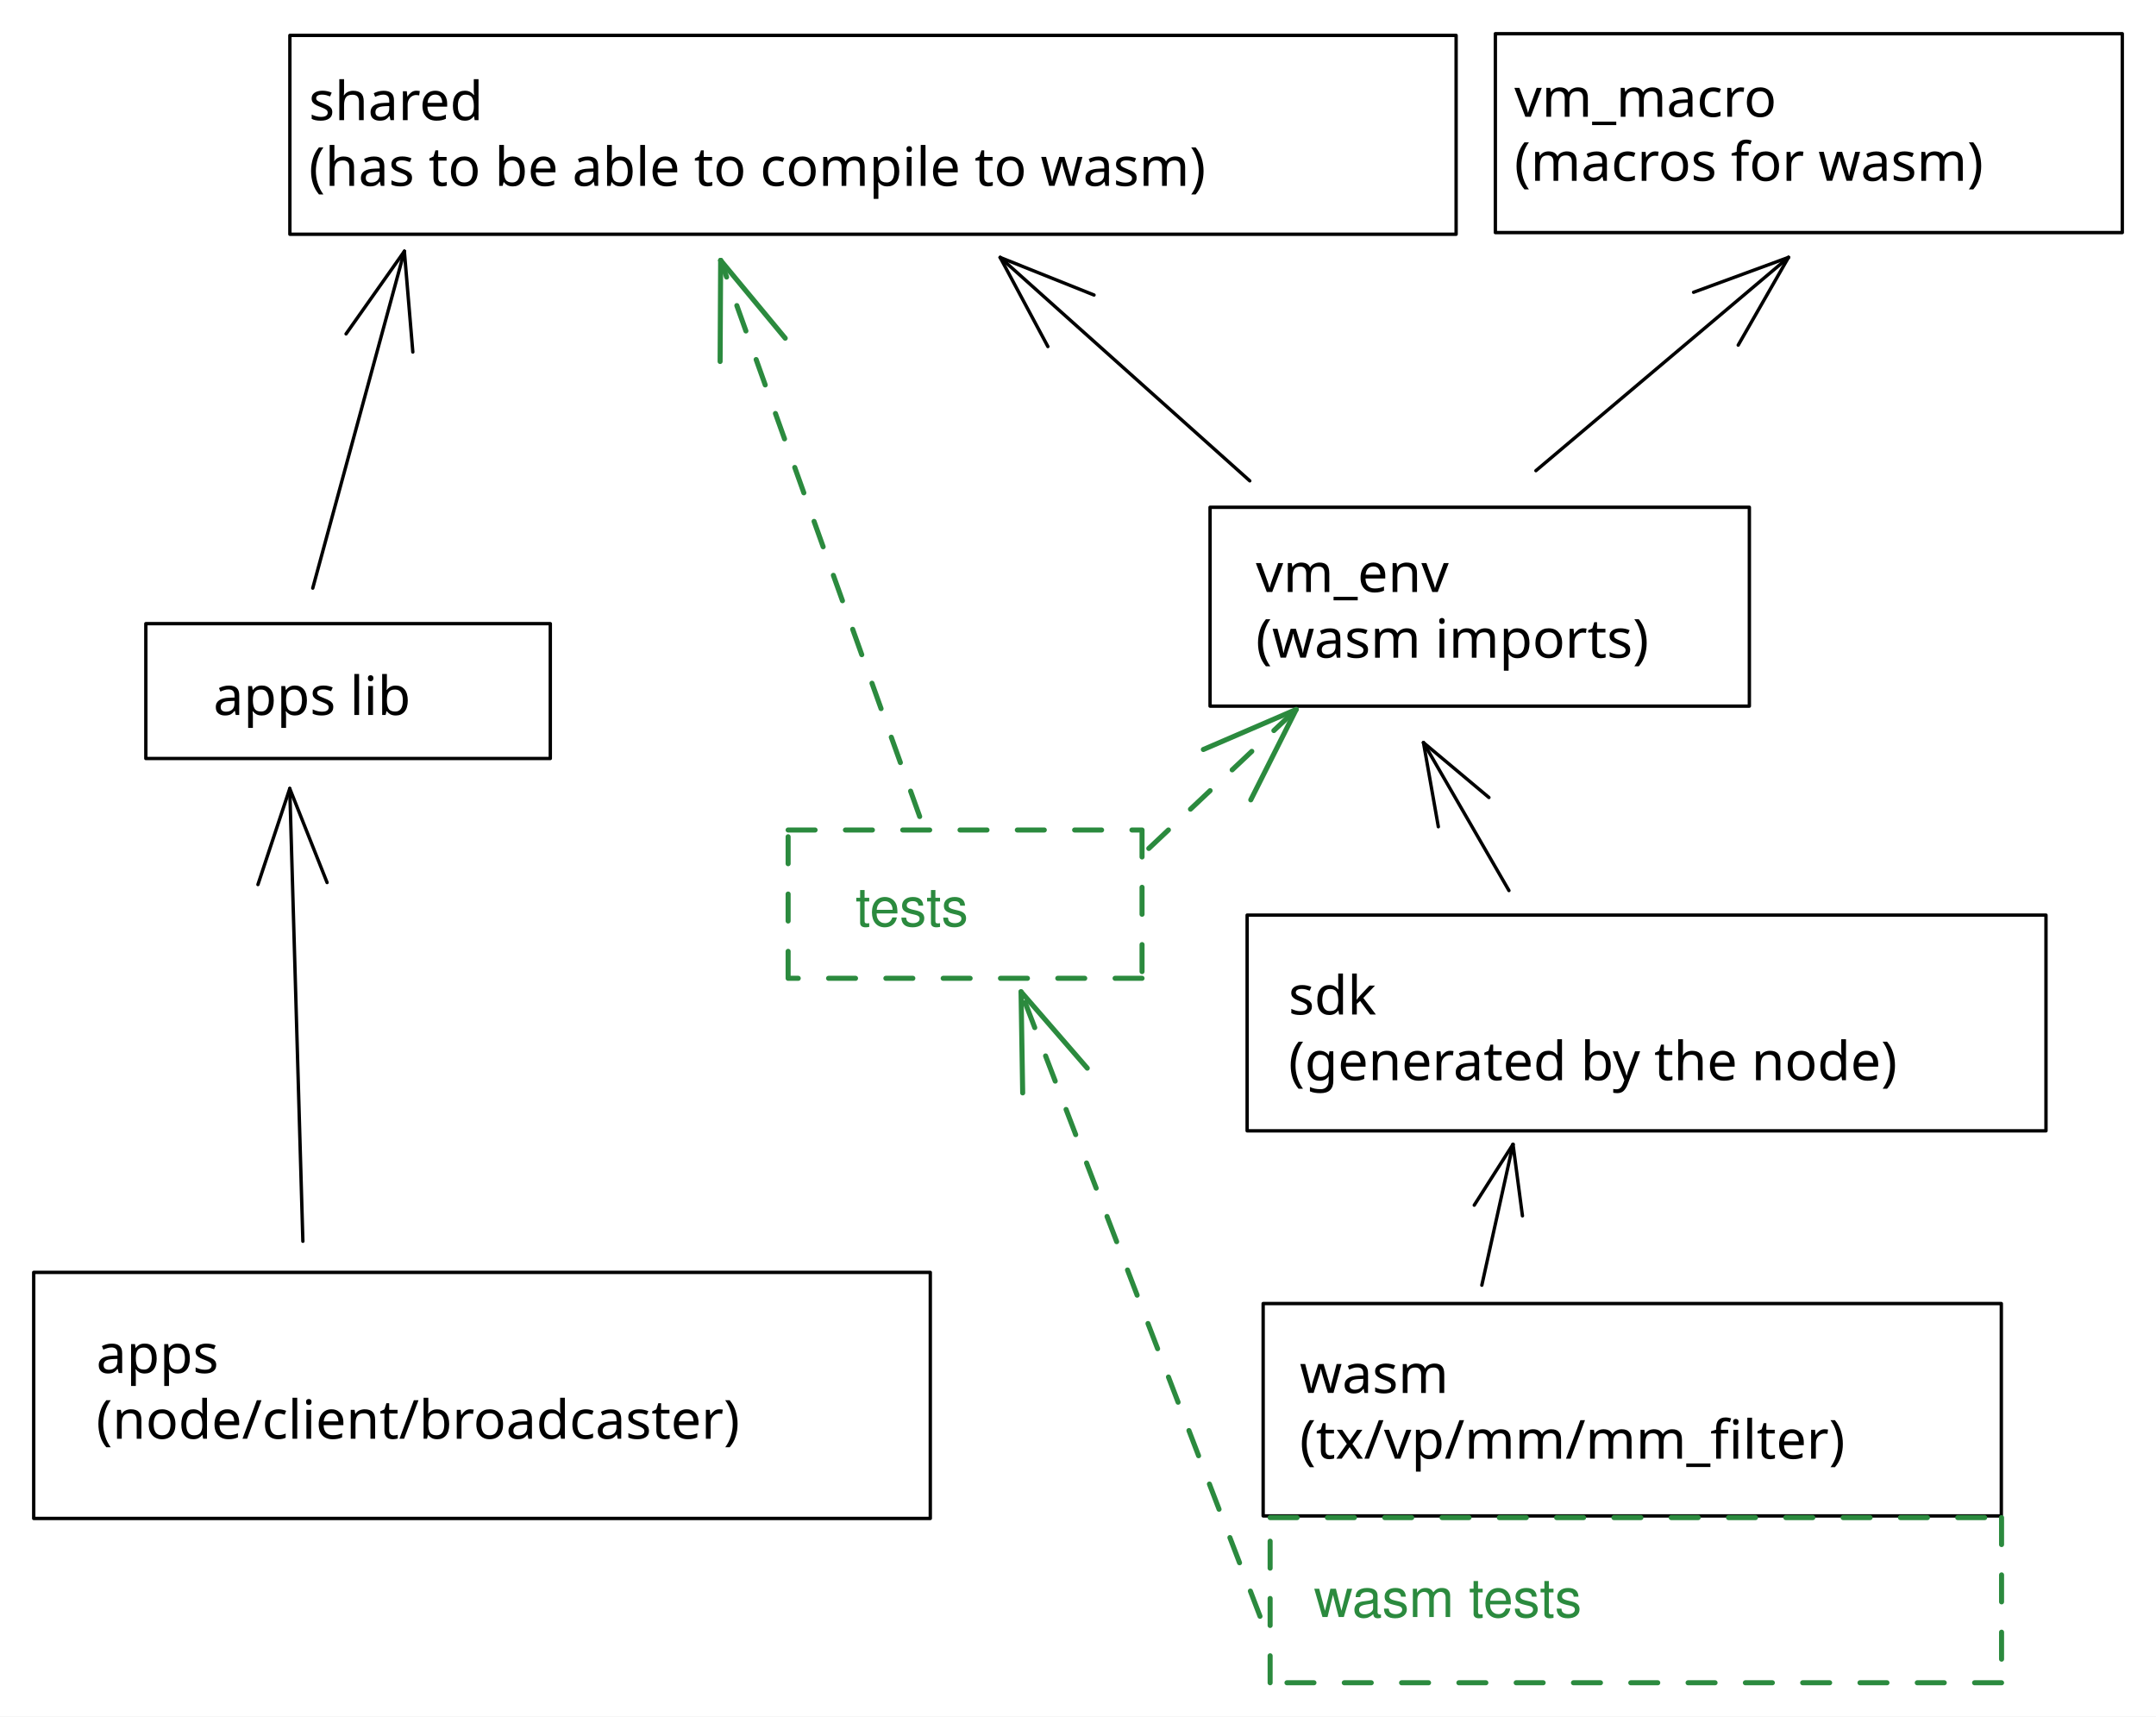
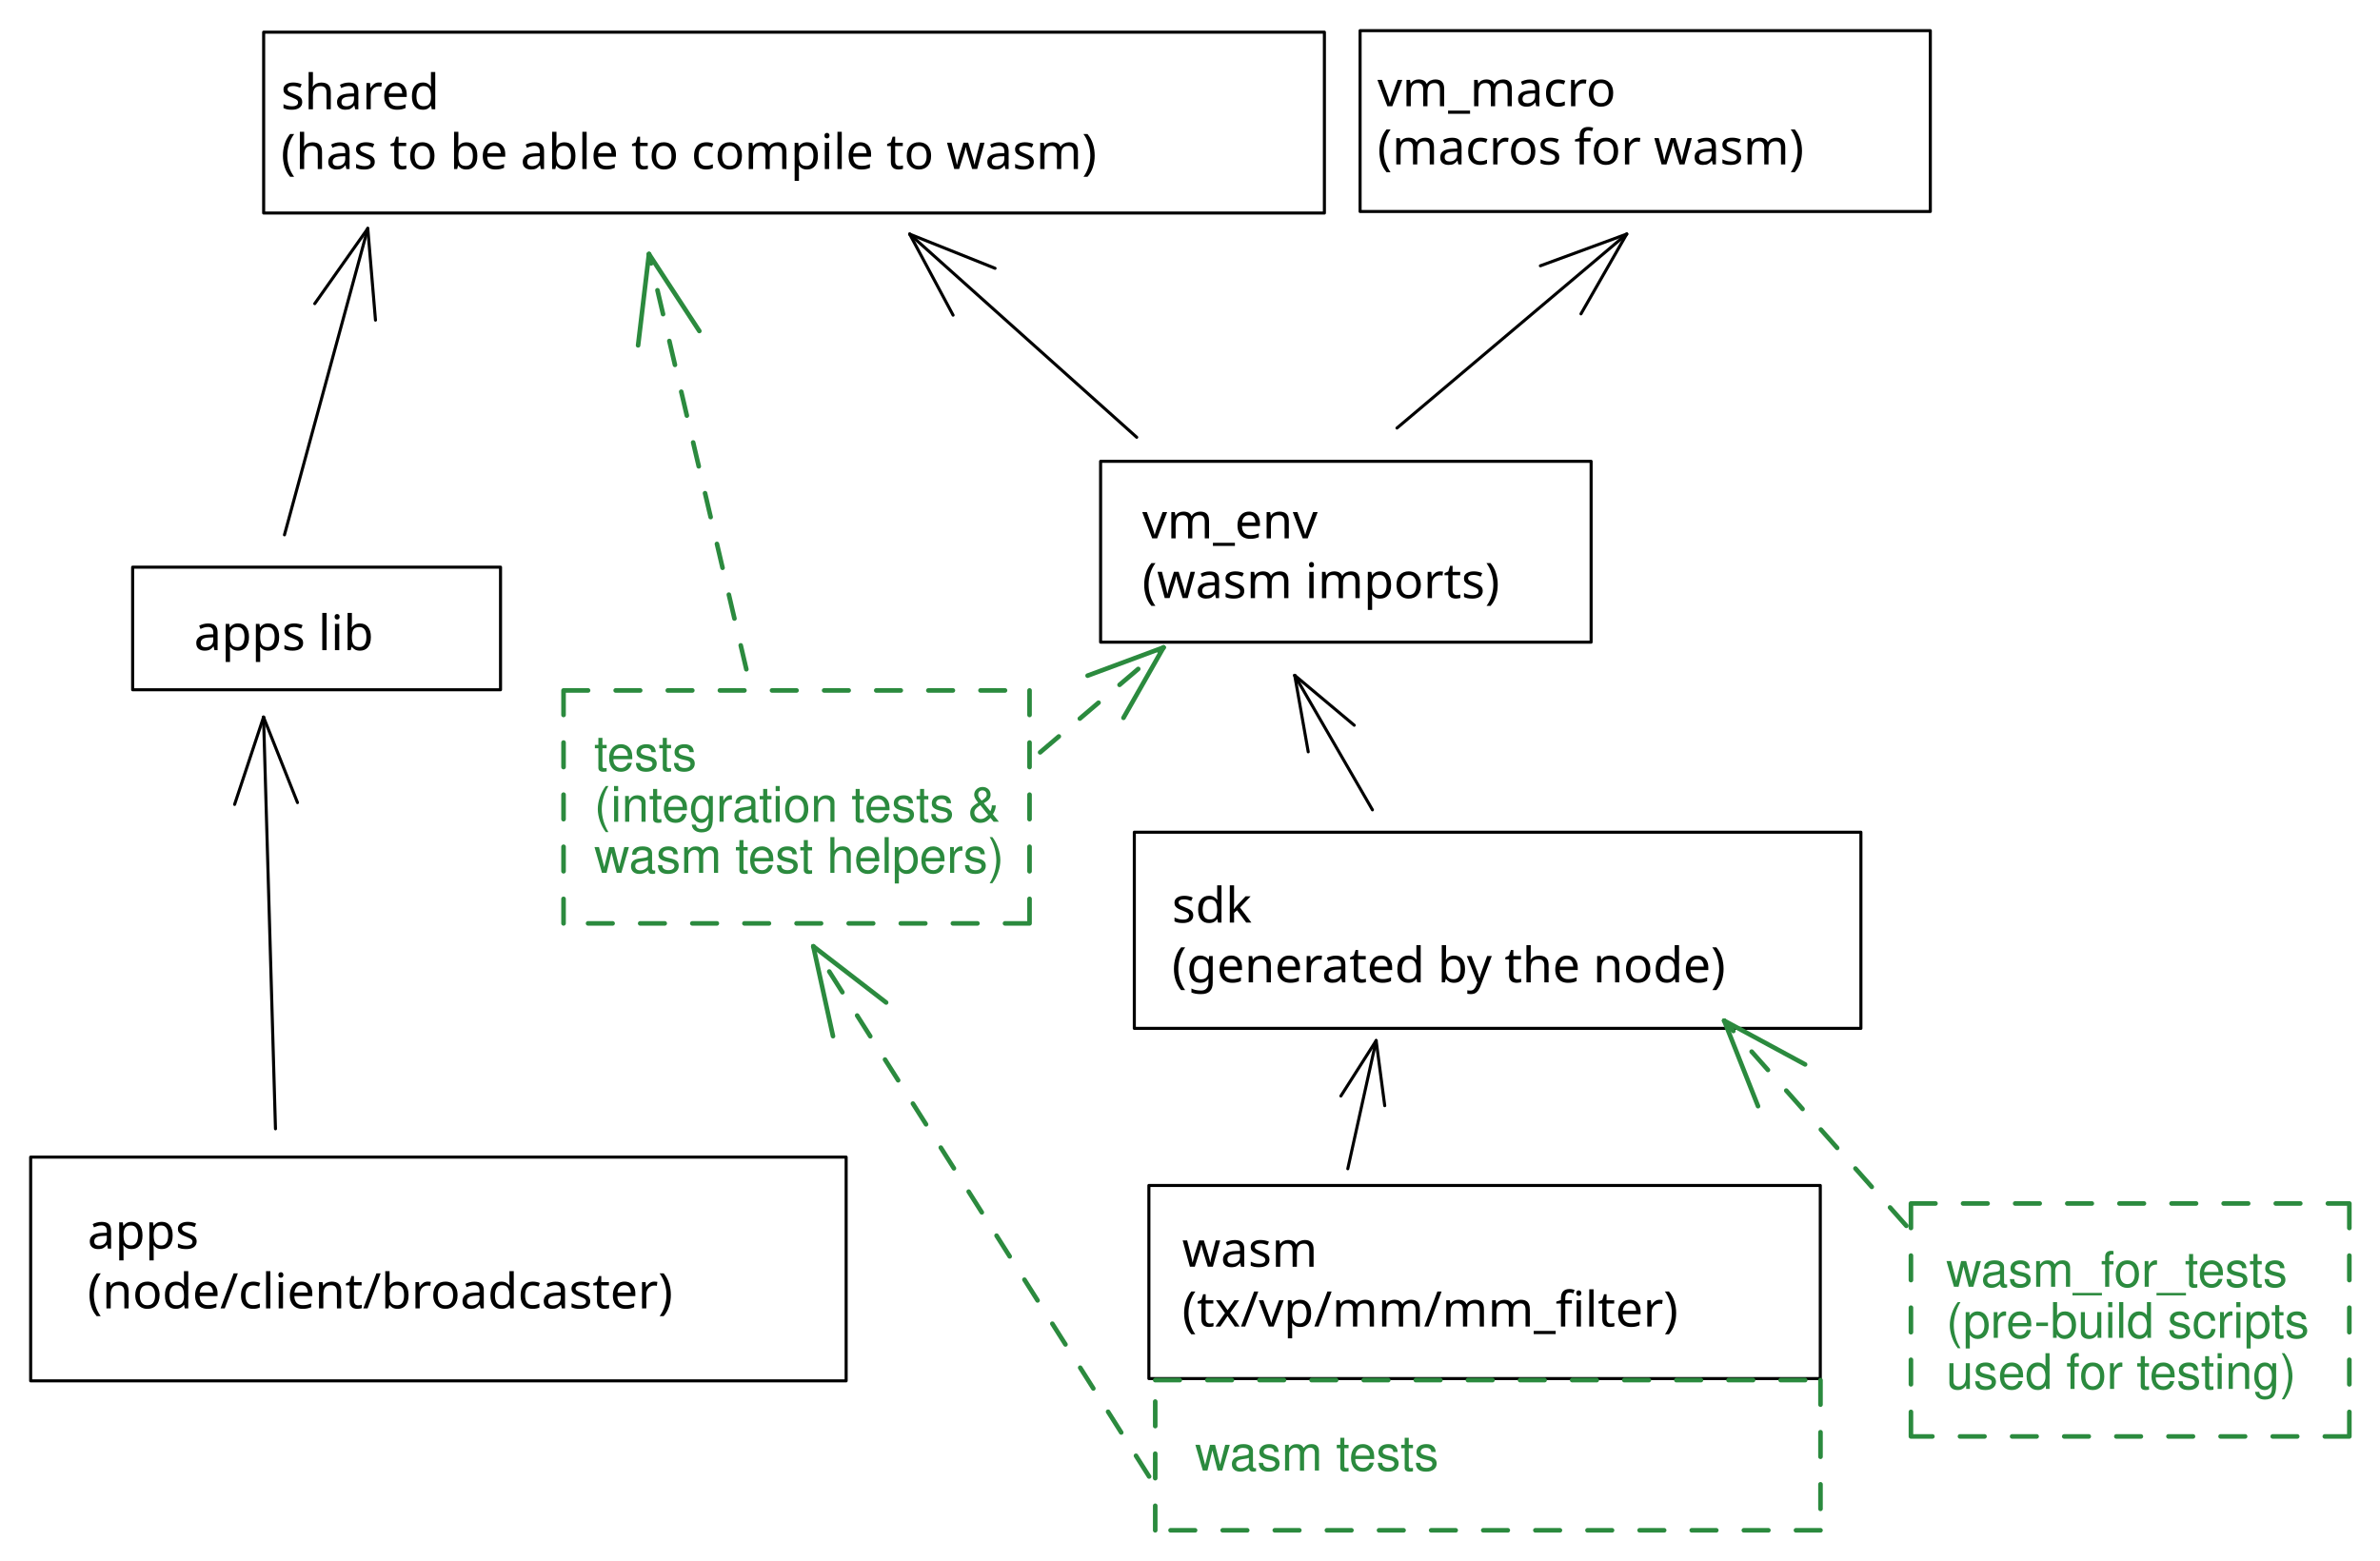
- <svg xmlns="http://www.w3.org/2000/svg" version="1.1" viewBox="0 0 639.641 509.25" width="1279.282" height="1018.5">
+ <svg xmlns="http://www.w3.org/2000/svg" version="1.1" viewBox="0 0 776.321 509.25" width="1552.641" height="1018.5">
  <defs>
    <style>
      @font-face {
        font-family: "Virgil";
        src: url("https://excalidraw.com/Virgil.woff2");
      }
      @font-face {
        font-family: "Cascadia";
        src: url("https://excalidraw.com/Cascadia.woff2");
      }
    </style>
  </defs>
-   <rect x="0" y="0" width="639.641" height="509.25" fill="#ffffff" />
+   <rect x="0" y="0" width="776.321" height="509.25" fill="#ffffff" />
  <g stroke-linecap="round">
    <g transform="translate(370.7839 142.6577) rotate(0 -37.0308 -33.14084)">
      <path d="M0 0 C-12.34 -11.05, -61.72 -55.23, -74.06 -66.28 M0 0 C-12.34 -11.05, -61.72 -55.23, -74.06 -66.28" stroke="#000000" stroke-width="1" fill="none" />
    </g>
    <g transform="translate(370.7839 142.6577) rotate(0 -37.0308 -33.14084)">
      <path d="M-46.21 -55.13 C-51.92 -57.41, -57.63 -59.7, -74.06 -66.28 M-46.21 -55.13 C-53.65 -58.11, -61.09 -61.09, -74.06 -66.28" stroke="#000000" stroke-width="1" fill="none" />
    </g>
    <g transform="translate(370.7839 142.6577) rotate(0 -37.0308 -33.14084)">
      <path d="M-59.9 -39.84 C-62.8 -45.26, -65.7 -50.67, -74.06 -66.28 M-59.9 -39.84 C-63.68 -46.9, -67.46 -53.96, -74.06 -66.28" stroke="#000000" stroke-width="1" fill="none" />
    </g>
  </g>
  <g transform="translate(382.2825 285.4824) rotate(0 112.5 19.5)">
    <text x="0" y="15.5" font-family="Cascadia, Segoe UI Emoji" font-size="16px" fill="#000000" text-anchor="start" style="white-space: pre;" direction="ltr">sdk</text>
    <text x="0" y="35" font-family="Cascadia, Segoe UI Emoji" font-size="16px" fill="#000000" text-anchor="start" style="white-space: pre;" direction="ltr">(generated by the node) </text>
  </g>
  <g stroke-linecap="round">
    <g transform="translate(89.85557 368.2644) rotate(0 -1.946559 -67.15396)">
      <path d="M0 0 C-0.65 -22.38, -3.24 -111.92, -3.89 -134.31 M0 0 C-0.65 -22.38, -3.24 -111.92, -3.89 -134.31" stroke="#000000" stroke-width="1" fill="none" />
    </g>
    <g transform="translate(89.85557 368.2644) rotate(0 -1.946559 -67.15396)">
      <path d="M7.18 -106.43 C3.6 -115.44, 0.02 -124.45, -3.89 -134.31 M7.18 -106.43 C3.06 -116.8, -1.06 -127.17, -3.89 -134.31" stroke="#000000" stroke-width="1" fill="none" />
    </g>
    <g transform="translate(89.85557 368.2644) rotate(0 -1.946559 -67.15396)">
      <path d="M-13.33 -105.83 C-10.28 -115.03, -7.23 -124.24, -3.89 -134.31 M-13.33 -105.83 C-9.82 -116.43, -6.31 -127.02, -3.89 -134.31" stroke="#000000" stroke-width="1" fill="none" />
    </g>
  </g>
  <g stroke-linecap="round" transform="translate(10 377.5) rotate(0 133 36.5)">
    <path d="M0 0 C85.3 0, 170.6 0, 266 0 M0 0 C73.98 0, 147.95 0, 266 0 M266 0 C266 14.91, 266 29.81, 266 73 M266 0 C266 24.81, 266 49.62, 266 73 M266 73 C170.17 73, 74.34 73, 0 73 M266 73 C179.02 73, 92.03 73, 0 73 M0 73 C0 52.03, 0 31.06, 0 0 M0 73 C0 57.58, 0 42.15, 0 0" stroke="#000000" stroke-width="1" fill="none" />
  </g>
  <g transform="translate(28.55373 391.851) rotate(0 117.5 19.5)">
    <text x="0" y="15.5" font-family="Cascadia, Segoe UI Emoji" font-size="16px" fill="#000000" text-anchor="start" style="white-space: pre;" direction="ltr">apps </text>
    <text x="0" y="35" font-family="Cascadia, Segoe UI Emoji" font-size="16px" fill="#000000" text-anchor="start" style="white-space: pre;" direction="ltr">(node/client/broadcaster)</text>
  </g>
  <g transform="translate(91.64598 20.14904) rotate(0 164 19.5)">
    <text x="0" y="15.5" font-family="Cascadia, Segoe UI Emoji" font-size="16px" fill="#000000" text-anchor="start" style="white-space: pre;" direction="ltr">shared</text>
    <text x="0" y="35" font-family="Cascadia, Segoe UI Emoji" font-size="16px" fill="#000000" text-anchor="start" style="white-space: pre;" direction="ltr">(has to be able to compile to wasm)</text>
  </g>
  <g transform="translate(385.6009 397.7729) rotate(0 94 19.5)">
    <text x="0" y="15.5" font-family="Cascadia, Segoe UI Emoji" font-size="16px" fill="#000000" text-anchor="start" style="white-space: pre;" direction="ltr">wasm</text>
    <text x="0" y="35" font-family="Cascadia, Segoe UI Emoji" font-size="16px" fill="#000000" text-anchor="start" style="white-space: pre;" direction="ltr">(tx/vp/mm/mm_filter)</text>
  </g>
  <g transform="translate(372.5841 160.1389) rotate(0 65.5 19.5)">
    <text x="0" y="15.5" font-family="Cascadia, Segoe UI Emoji" font-size="16px" fill="#000000" text-anchor="start" style="white-space: pre;" direction="ltr">vm_env</text>
    <text x="0" y="35" font-family="Cascadia, Segoe UI Emoji" font-size="16px" fill="#000000" text-anchor="start" style="white-space: pre;" direction="ltr">(wasm imports)</text>
  </g>
  <g stroke-linecap="round">
    <g transform="translate(439.6283 381.3002) rotate(0 4.623018 -20.90299)">
      <path d="M0 0 C1.54 -6.97, 7.71 -34.84, 9.25 -41.81 M0 0 C1.54 -6.97, 7.71 -34.84, 9.25 -41.81" stroke="#000000" stroke-width="1" fill="none" />
    </g>
    <g transform="translate(439.6283 381.3002) rotate(0 4.623018 -20.90299)">
      <path d="M12.05 -20.58 C11.42 -25.37, 10.79 -30.15, 9.25 -41.81 M12.05 -20.58 C11 -28.53, 9.95 -36.48, 9.25 -41.81" stroke="#000000" stroke-width="1" fill="none" />
    </g>
    <g transform="translate(439.6283 381.3002) rotate(0 4.623018 -20.90299)">
      <path d="M-2.25 -23.74 C0.34 -27.82, 2.94 -31.89, 9.25 -41.81 M-2.25 -23.74 C2.06 -30.51, 6.36 -37.27, 9.25 -41.81" stroke="#000000" stroke-width="1" fill="none" />
    </g>
  </g>
  <g stroke-linecap="round">
    <g transform="translate(435.7545 267.5987) rotate(331.6996 -0.7613487 -25.32967)">
      <path d="M0 0 C-0.25 -8.44, -1.27 -42.22, -1.52 -50.66 M0 0 C-0.25 -8.44, -1.27 -42.22, -1.52 -50.66" stroke="#000000" stroke-width="1" fill="none" />
    </g>
    <g transform="translate(435.7545 267.5987) rotate(331.6996 -0.7613487 -25.32967)">
      <path d="M7.86 -27.12 C5.5 -33.04, 3.14 -38.97, -1.52 -50.66 M7.86 -27.12 C4.95 -34.42, 2.04 -41.72, -1.52 -50.66" stroke="#000000" stroke-width="1" fill="none" />
    </g>
    <g transform="translate(435.7545 267.5987) rotate(331.6996 -0.7613487 -25.32967)">
      <path d="M-9.47 -26.6 C-7.47 -32.65, -5.47 -38.71, -1.52 -50.66 M-9.47 -26.6 C-7.01 -34.06, -4.54 -41.52, -1.52 -50.66" stroke="#000000" stroke-width="1" fill="none" />
    </g>
  </g>
  <g transform="translate(63.28531 196.1195) rotate(0 37.5 10)">
    <text x="0" y="16" font-family="Cascadia, Segoe UI Emoji" font-size="16px" fill="#000000" text-anchor="start" style="white-space: pre;" direction="ltr">apps lib</text>
  </g>
  <g stroke-linecap="round">
    <g transform="translate(92.78716 174.4895) rotate(0 13.59146 -49.97147)">
      <path d="M0 0 C4.53 -16.66, 22.65 -83.29, 27.18 -99.94 M0 0 C4.53 -16.66, 22.65 -83.29, 27.18 -99.94" stroke="#000000" stroke-width="1" fill="none" />
    </g>
    <g transform="translate(92.78716 174.4895) rotate(0 13.59146 -49.97147)">
      <path d="M29.69 -70.05 C28.85 -80, 28.02 -89.95, 27.18 -99.94 M29.69 -70.05 C29.11 -76.87, 28.54 -83.69, 27.18 -99.94" stroke="#000000" stroke-width="1" fill="none" />
    </g>
    <g transform="translate(92.78716 174.4895) rotate(0 13.59146 -49.97147)">
      <path d="M9.88 -75.43 C15.64 -83.59, 21.4 -91.75, 27.18 -99.94 M9.88 -75.43 C13.83 -81.03, 17.78 -86.62, 27.18 -99.94" stroke="#000000" stroke-width="1" fill="none" />
    </g>
  </g>
  <g stroke-linecap="round" transform="translate(86 10.5) rotate(0 173 29.5)">
    <path d="M0 0 C78.08 0, 156.15 0, 346 0 M0 0 C73.92 0, 147.85 0, 346 0 M346 0 C346 20.39, 346 40.79, 346 59 M346 0 C346 18.93, 346 37.86, 346 59 M346 59 C217.09 59, 88.19 59, 0 59 M346 59 C215.78 59, 85.56 59, 0 59 M0 59 C0 41.8, 0 24.6, 0 0 M0 59 C0 43.79, 0 28.59, 0 0" stroke="#000000" stroke-width="1" fill="none" />
  </g>
  <g stroke-linecap="round" transform="translate(43.26575 185.0315) rotate(0 60 20)">
    <path d="M0 0 C33.42 0, 66.84 0, 120 0 M0 0 C33.47 0, 66.94 0, 120 0 M120 0 C120 15.73, 120 31.47, 120 40 M120 0 C120 10.12, 120 20.24, 120 40 M120 40 C83.84 40, 47.68 40, 0 40 M120 40 C92.29 40, 64.58 40, 0 40 M0 40 C0 24.58, 0 9.16, 0 0 M0 40 C0 27.62, 0 15.25, 0 0" stroke="#000000" stroke-width="1" fill="none" />
  </g>
  <g stroke-linecap="round" transform="translate(359 150.5) rotate(0 80 29.5)">
    <path d="M0 0 C56.95 0, 113.91 0, 160 0 M0 0 C45.05 0, 90.1 0, 160 0 M160 0 C160 23.18, 160 46.36, 160 59 M160 0 C160 20.16, 160 40.33, 160 59 M160 59 C113.93 59, 67.87 59, 0 59 M160 59 C109.1 59, 58.21 59, 0 59 M0 59 C0 41.17, 0 23.33, 0 0 M0 59 C0 39.04, 0 19.07, 0 0" stroke="#000000" stroke-width="1" fill="none" />
  </g>
  <g stroke-linecap="round" transform="translate(370 271.5) rotate(0 118.5 32)">
    <path d="M0 0 C52.53 0, 105.05 0, 237 0 M0 0 C84.23 0, 168.45 0, 237 0 M237 0 C237 24.73, 237 49.46, 237 64 M237 0 C237 17.01, 237 34.02, 237 64 M237 64 C143.23 64, 49.46 64, 0 64 M237 64 C159.99 64, 82.98 64, 0 64 M0 64 C0 47.84, 0 31.68, 0 0 M0 64 C0 39.41, 0 14.83, 0 0" stroke="#000000" stroke-width="1" fill="none" />
  </g>
  <g stroke-linecap="round" transform="translate(374.7513 386.7486) rotate(0 109.5 31.5)">
    <path d="M0 0 C47.7 0, 95.4 0, 219 0 M0 0 C80.86 0, 161.71 0, 219 0 M219 0 C219 19.5, 219 39, 219 63 M219 0 C219 20.44, 219 40.89, 219 63 M219 63 C164.8 63, 110.61 63, 0 63 M219 63 C166.94 63, 114.88 63, 0 63 M0 63 C0 47.72, 0 32.45, 0 0 M0 63 C0 47.95, 0 32.91, 0 0" stroke="#000000" stroke-width="1" fill="none" />
  </g>
  <g transform="translate(449.2872 19.64904) rotate(0 79.5 19)">
    <text x="0" y="15" font-family="Cascadia, Segoe UI Emoji" font-size="16px" fill="#000000" text-anchor="start" style="white-space: pre;" direction="ltr">vm_macro</text>
    <text x="0" y="34" font-family="Cascadia, Segoe UI Emoji" font-size="16px" fill="#000000" text-anchor="start" style="white-space: pre;" direction="ltr">(macros for wasm)</text>
  </g>
  <g stroke-linecap="round" transform="translate(443.6412 10) rotate(0 93 29.5)">
    <path d="M0 0 C50.14 0, 100.27 0, 186 0 M0 0 C37.6 0, 75.21 0, 186 0 M186 0 C186 16.88, 186 33.75, 186 59 M186 0 C186 18.69, 186 37.37, 186 59 M186 59 C143.03 59, 100.05 59, 0 59 M186 59 C123.49 59, 60.97 59, 0 59 M0 59 C0 44.11, 0 29.22, 0 0 M0 59 C0 39.12, 0 19.24, 0 0" stroke="#000000" stroke-width="1" fill="none" />
  </g>
  <g stroke-linecap="round">
    <g transform="translate(455.672 139.6408) rotate(0 37.4692 -31.64084)">
      <path d="M0 0 C12.49 -10.55, 62.45 -52.73, 74.94 -63.28 M0 0 C12.49 -10.55, 62.45 -52.73, 74.94 -63.28" stroke="#000000" stroke-width="1" fill="none" />
    </g>
    <g transform="translate(455.672 139.6408) rotate(0 37.4692 -31.64084)">
      <path d="M60.02 -37.25 C64.54 -45.14, 69.06 -53.03, 74.94 -63.28 M60.02 -37.25 C63.87 -43.97, 67.72 -50.68, 74.94 -63.28" stroke="#000000" stroke-width="1" fill="none" />
    </g>
    <g transform="translate(455.672 139.6408) rotate(0 37.4692 -31.64084)">
      <path d="M46.78 -52.93 C55.31 -56.07, 63.85 -59.2, 74.94 -63.28 M46.78 -52.93 C54.05 -55.6, 61.31 -58.27, 74.94 -63.28" stroke="#000000" stroke-width="1" fill="none" />
    </g>
  </g>
-   <g stroke-linecap="round" transform="translate(233.8206 246.25) rotate(0 52.5 22)">
-     <path d="M0 0 C39.79 0, 79.59 0, 105 0 M105 0 C105 11.45, 105 22.9, 105 44 M105 44 C68.54 44, 32.09 44, 0 44 M0 44 C0 28.66, 0 13.32, 0 0" stroke="#2b8a3e" stroke-width="1.5" fill="none" stroke-dasharray="8 9" />
+   <g stroke-linecap="round" transform="translate(183.8206 225.25) rotate(0 76 38)">
+     <path d="M0 0 C57.61 0, 115.21 0, 152 0 M152 0 C152 19.78, 152 39.56, 152 76 M152 76 C99.22 76, 46.45 76, 0 76 M0 76 C0 49.51, 0 23.01, 0 0" stroke="#2b8a3e" stroke-width="1.5" fill="none" stroke-dasharray="8 9" />
  </g>
-   <g transform="translate(253.8206 261.75) rotate(0 17 8.5)">
-     <text x="0" y="13" font-family="Helvetica, Segoe UI Emoji" font-size="16px" fill="#2b8a3e" text-anchor="start" style="white-space: pre;" direction="ltr">tests</text>
+   <g transform="translate(193.8206 238.75) rotate(0 67 25)">
+     <text x="0" y="12.667" font-family="Helvetica, Segoe UI Emoji" font-size="16px" fill="#2b8a3e" text-anchor="start" style="white-space: pre;" direction="ltr">tests</text>
+     <text x="0" y="29.333" font-family="Helvetica, Segoe UI Emoji" font-size="16px" fill="#2b8a3e" text-anchor="start" style="white-space: pre;" direction="ltr">(integration tests &amp;</text>
+     <text x="0" y="46" font-family="Helvetica, Segoe UI Emoji" font-size="16px" fill="#2b8a3e" text-anchor="start" style="white-space: pre;" direction="ltr">wasm test helpers)</text>
  </g>
  <g stroke-linecap="round">
-     <g transform="translate(272.8522 242.25) rotate(0 -29.52347 -82.5)">
-       <path d="M0 0 C-9.84 -27.5, -49.21 -137.5, -59.05 -165" stroke="#2b8a3e" stroke-width="1.5" fill="none" stroke-dasharray="8 9" />
+     <g transform="translate(243.4461 218.3409) rotate(0 -15.878 -67.72727)">
+       <path d="M0 0 C-5.29 -22.58, -26.46 -112.88, -31.76 -135.45" stroke="#2b8a3e" stroke-width="1.5" fill="none" stroke-dasharray="8 9" />
    </g>
-     <g transform="translate(272.8522 242.25) rotate(0 -29.52347 -82.5)">
-       <path d="M-39.89 -141.91 C-46.99 -150.47, -54.09 -159.03, -59.05 -165" stroke="#2b8a3e" stroke-width="1.5" fill="none" />
+     <g transform="translate(243.4461 218.3409) rotate(0 -15.878 -67.72727)">
+       <path d="M-15.33 -110.35 C-21.42 -119.65, -27.51 -128.96, -31.76 -135.45" stroke="#2b8a3e" stroke-width="1.5" fill="none" />
    </g>
-     <g transform="translate(272.8522 242.25) rotate(0 -29.52347 -82.5)">
-       <path d="M-59.21 -135 C-59.15 -146.12, -59.09 -157.24, -59.05 -165" stroke="#2b8a3e" stroke-width="1.5" fill="none" />
+     <g transform="translate(243.4461 218.3409) rotate(0 -15.878 -67.72727)">
+       <path d="M-35.31 -105.67 C-33.99 -116.71, -32.68 -127.75, -31.76 -135.45" stroke="#2b8a3e" stroke-width="1.5" fill="none" />
    </g>
  </g>
  <g stroke-linecap="round">
-     <g transform="translate(340.8206 251.7269) rotate(0 21.86979 -20.61347)">
-       <path d="M0 0 C7.29 -6.87, 36.45 -34.36, 43.74 -41.23" stroke="#2b8a3e" stroke-width="1.5" fill="none" stroke-dasharray="8 9" />
+     <g transform="translate(339.2752 245.4475) rotate(0 20.12253 -17.11014)">
+       <path d="M0 0 C6.71 -5.7, 33.54 -28.52, 40.25 -34.22" stroke="#2b8a3e" stroke-width="1.5" fill="none" stroke-dasharray="8 9" />
    </g>
-     <g transform="translate(340.8206 251.7269) rotate(0 21.86979 -20.61347)">
-       <path d="M30.26 -14.42 C34.19 -22.23, 38.11 -30.04, 43.74 -41.23" stroke="#2b8a3e" stroke-width="1.5" fill="none" />
+     <g transform="translate(339.2752 245.4475) rotate(0 20.12253 -17.11014)">
+       <path d="M27.19 -11.26 C30.99 -17.95, 34.79 -24.64, 40.25 -34.22" stroke="#2b8a3e" stroke-width="1.5" fill="none" />
    </g>
-     <g transform="translate(340.8206 251.7269) rotate(0 21.86979 -20.61347)">
-       <path d="M16.19 -29.36 C24.21 -32.82, 32.24 -36.27, 43.74 -41.23" stroke="#2b8a3e" stroke-width="1.5" fill="none" />
+     <g transform="translate(339.2752 245.4475) rotate(0 20.12253 -17.11014)">
+       <path d="M15.48 -25.02 C22.7 -27.7, 29.91 -30.38, 40.25 -34.22" stroke="#2b8a3e" stroke-width="1.5" fill="none" />
    </g>
  </g>
  <g stroke-linecap="round" transform="translate(376.8206 450.25) rotate(0 108.5 24.5)">
    <path d="M0 0 C65.9 0, 131.81 0, 217 0 M217 0 C217 19.29, 217 38.59, 217 49 M217 49 C171.53 49, 126.07 49, 0 49 M0 49 C0 31.08, 0 13.15, 0 0" stroke="#2b8a3e" stroke-width="1.5" fill="none" stroke-dasharray="8 9" />
  </g>
  <g transform="translate(389.8206 466.75) rotate(0 40 8.5)">
    <text x="0" y="13" font-family="Helvetica, Segoe UI Emoji" font-size="16px" fill="#2b8a3e" text-anchor="start" style="white-space: pre;" direction="ltr">wasm tests</text>
  </g>
  <g stroke-linecap="round">
-     <g transform="translate(373.8206 479.5269) rotate(0 -35.45202 -92.63844)">
-       <path d="M0 0 C-11.82 -30.88, -59.09 -154.4, -70.9 -185.28" stroke="#2b8a3e" stroke-width="1.5" fill="none" stroke-dasharray="8 9" />
+     <g transform="translate(374.8206 481.6965) rotate(0 -54.7641 -86.48181)">
+       <path d="M0 0 C-18.25 -28.83, -91.27 -144.14, -109.53 -172.96" stroke="#2b8a3e" stroke-width="1.5" fill="none" stroke-dasharray="8 9" />
    </g>
-     <g transform="translate(373.8206 479.5269) rotate(0 -35.45202 -92.63844)">
-       <path d="M-51.25 -162.62 C-57.21 -169.49, -63.18 -176.37, -70.9 -185.28" stroke="#2b8a3e" stroke-width="1.5" fill="none" />
+     <g transform="translate(374.8206 481.6965) rotate(0 -54.7641 -86.48181)">
+       <path d="M-85.78 -154.64 C-92.99 -160.2, -100.19 -165.76, -109.53 -172.96" stroke="#2b8a3e" stroke-width="1.5" fill="none" />
    </g>
-     <g transform="translate(373.8206 479.5269) rotate(0 -35.45202 -92.63844)">
-       <path d="M-70.41 -155.28 C-70.56 -164.38, -70.71 -173.49, -70.9 -185.28" stroke="#2b8a3e" stroke-width="1.5" fill="none" />
+     <g transform="translate(374.8206 481.6965) rotate(0 -54.7641 -86.48181)">
+       <path d="M-103.11 -143.66 C-105.06 -152.55, -107.01 -161.45, -109.53 -172.96" stroke="#2b8a3e" stroke-width="1.5" fill="none" />
+     </g>
+   </g>
+   <g stroke-linecap="round" transform="translate(623.3206 392.625) rotate(0 71.5 38)">
+     <path d="M0 0 C46.19 0, 92.39 0, 143 0 M143 0 C143 27.92, 143 55.84, 143 76 M143 76 C105.78 76, 68.57 76, 0 76 M0 76 C0 49.05, 0 22.09, 0 0" stroke="#2b8a3e" stroke-width="1.5" fill="none" stroke-dasharray="8 9" />
+   </g>
+   <g transform="translate(634.8206 407.125) rotate(0 59 25)">
+     <text x="0" y="12.667" font-family="Helvetica, Segoe UI Emoji" font-size="16px" fill="#2b8a3e" text-anchor="start" style="white-space: pre;" direction="ltr">wasm_for_tests</text>
+     <text x="0" y="29.333" font-family="Helvetica, Segoe UI Emoji" font-size="16px" fill="#2b8a3e" text-anchor="start" style="white-space: pre;" direction="ltr">(pre-build scripts</text>
+     <text x="0" y="46" font-family="Helvetica, Segoe UI Emoji" font-size="16px" fill="#2b8a3e" text-anchor="start" style="white-space: pre;" direction="ltr">used for testing)</text>
+   </g>
+   <g stroke-linecap="round">
+     <g transform="translate(621.8233 399.9183) rotate(0 -29.71165 -33.46588)">
+       <path d="M0 0 C-9.9 -11.16, -49.52 -55.78, -59.42 -66.93" stroke="#2b8a3e" stroke-width="1.5" fill="none" stroke-dasharray="8 9" />
+     </g>
+     <g transform="translate(621.8233 399.9183) rotate(0 -29.71165 -33.46588)">
+       <path d="M-33.03 -52.66 C-43.48 -58.31, -53.93 -63.96, -59.42 -66.93" stroke="#2b8a3e" stroke-width="1.5" fill="none" />
+     </g>
+     <g transform="translate(621.8233 399.9183) rotate(0 -29.71165 -33.46588)">
+       <path d="M-48.38 -39.04 C-52.75 -50.08, -57.12 -61.12, -59.42 -66.93" stroke="#2b8a3e" stroke-width="1.5" fill="none" />
    </g>
  </g>
</svg>
